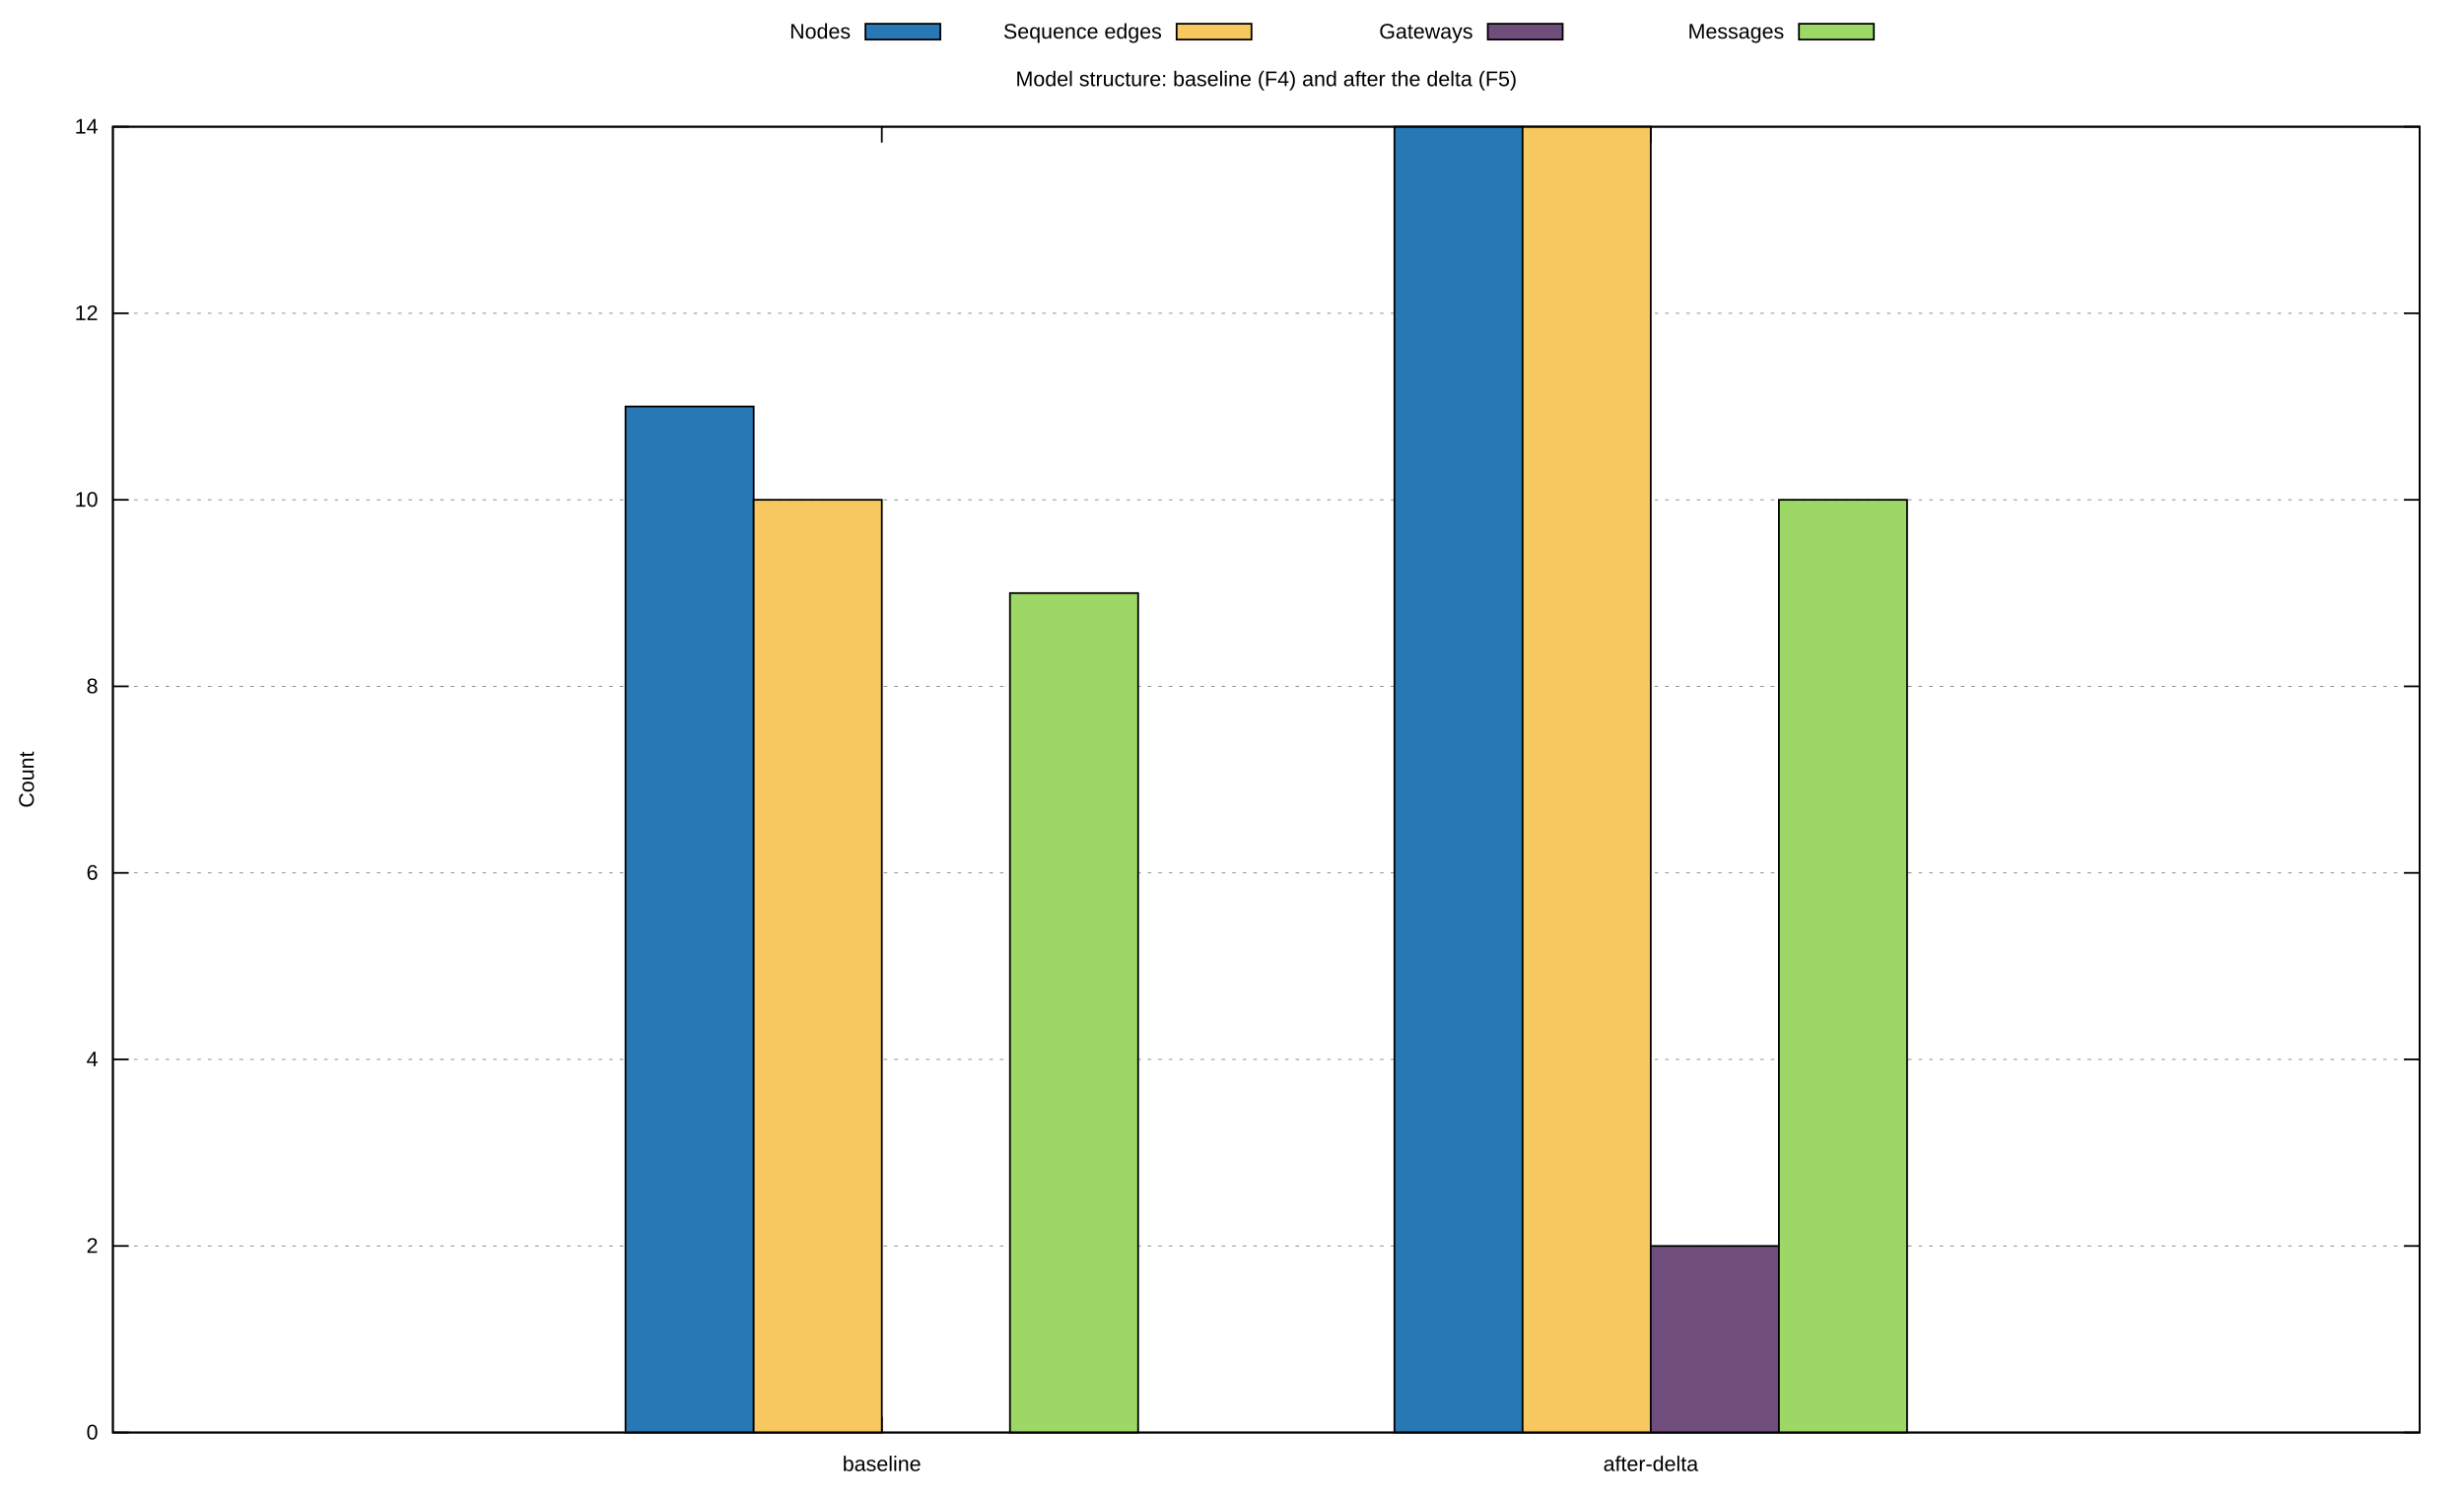
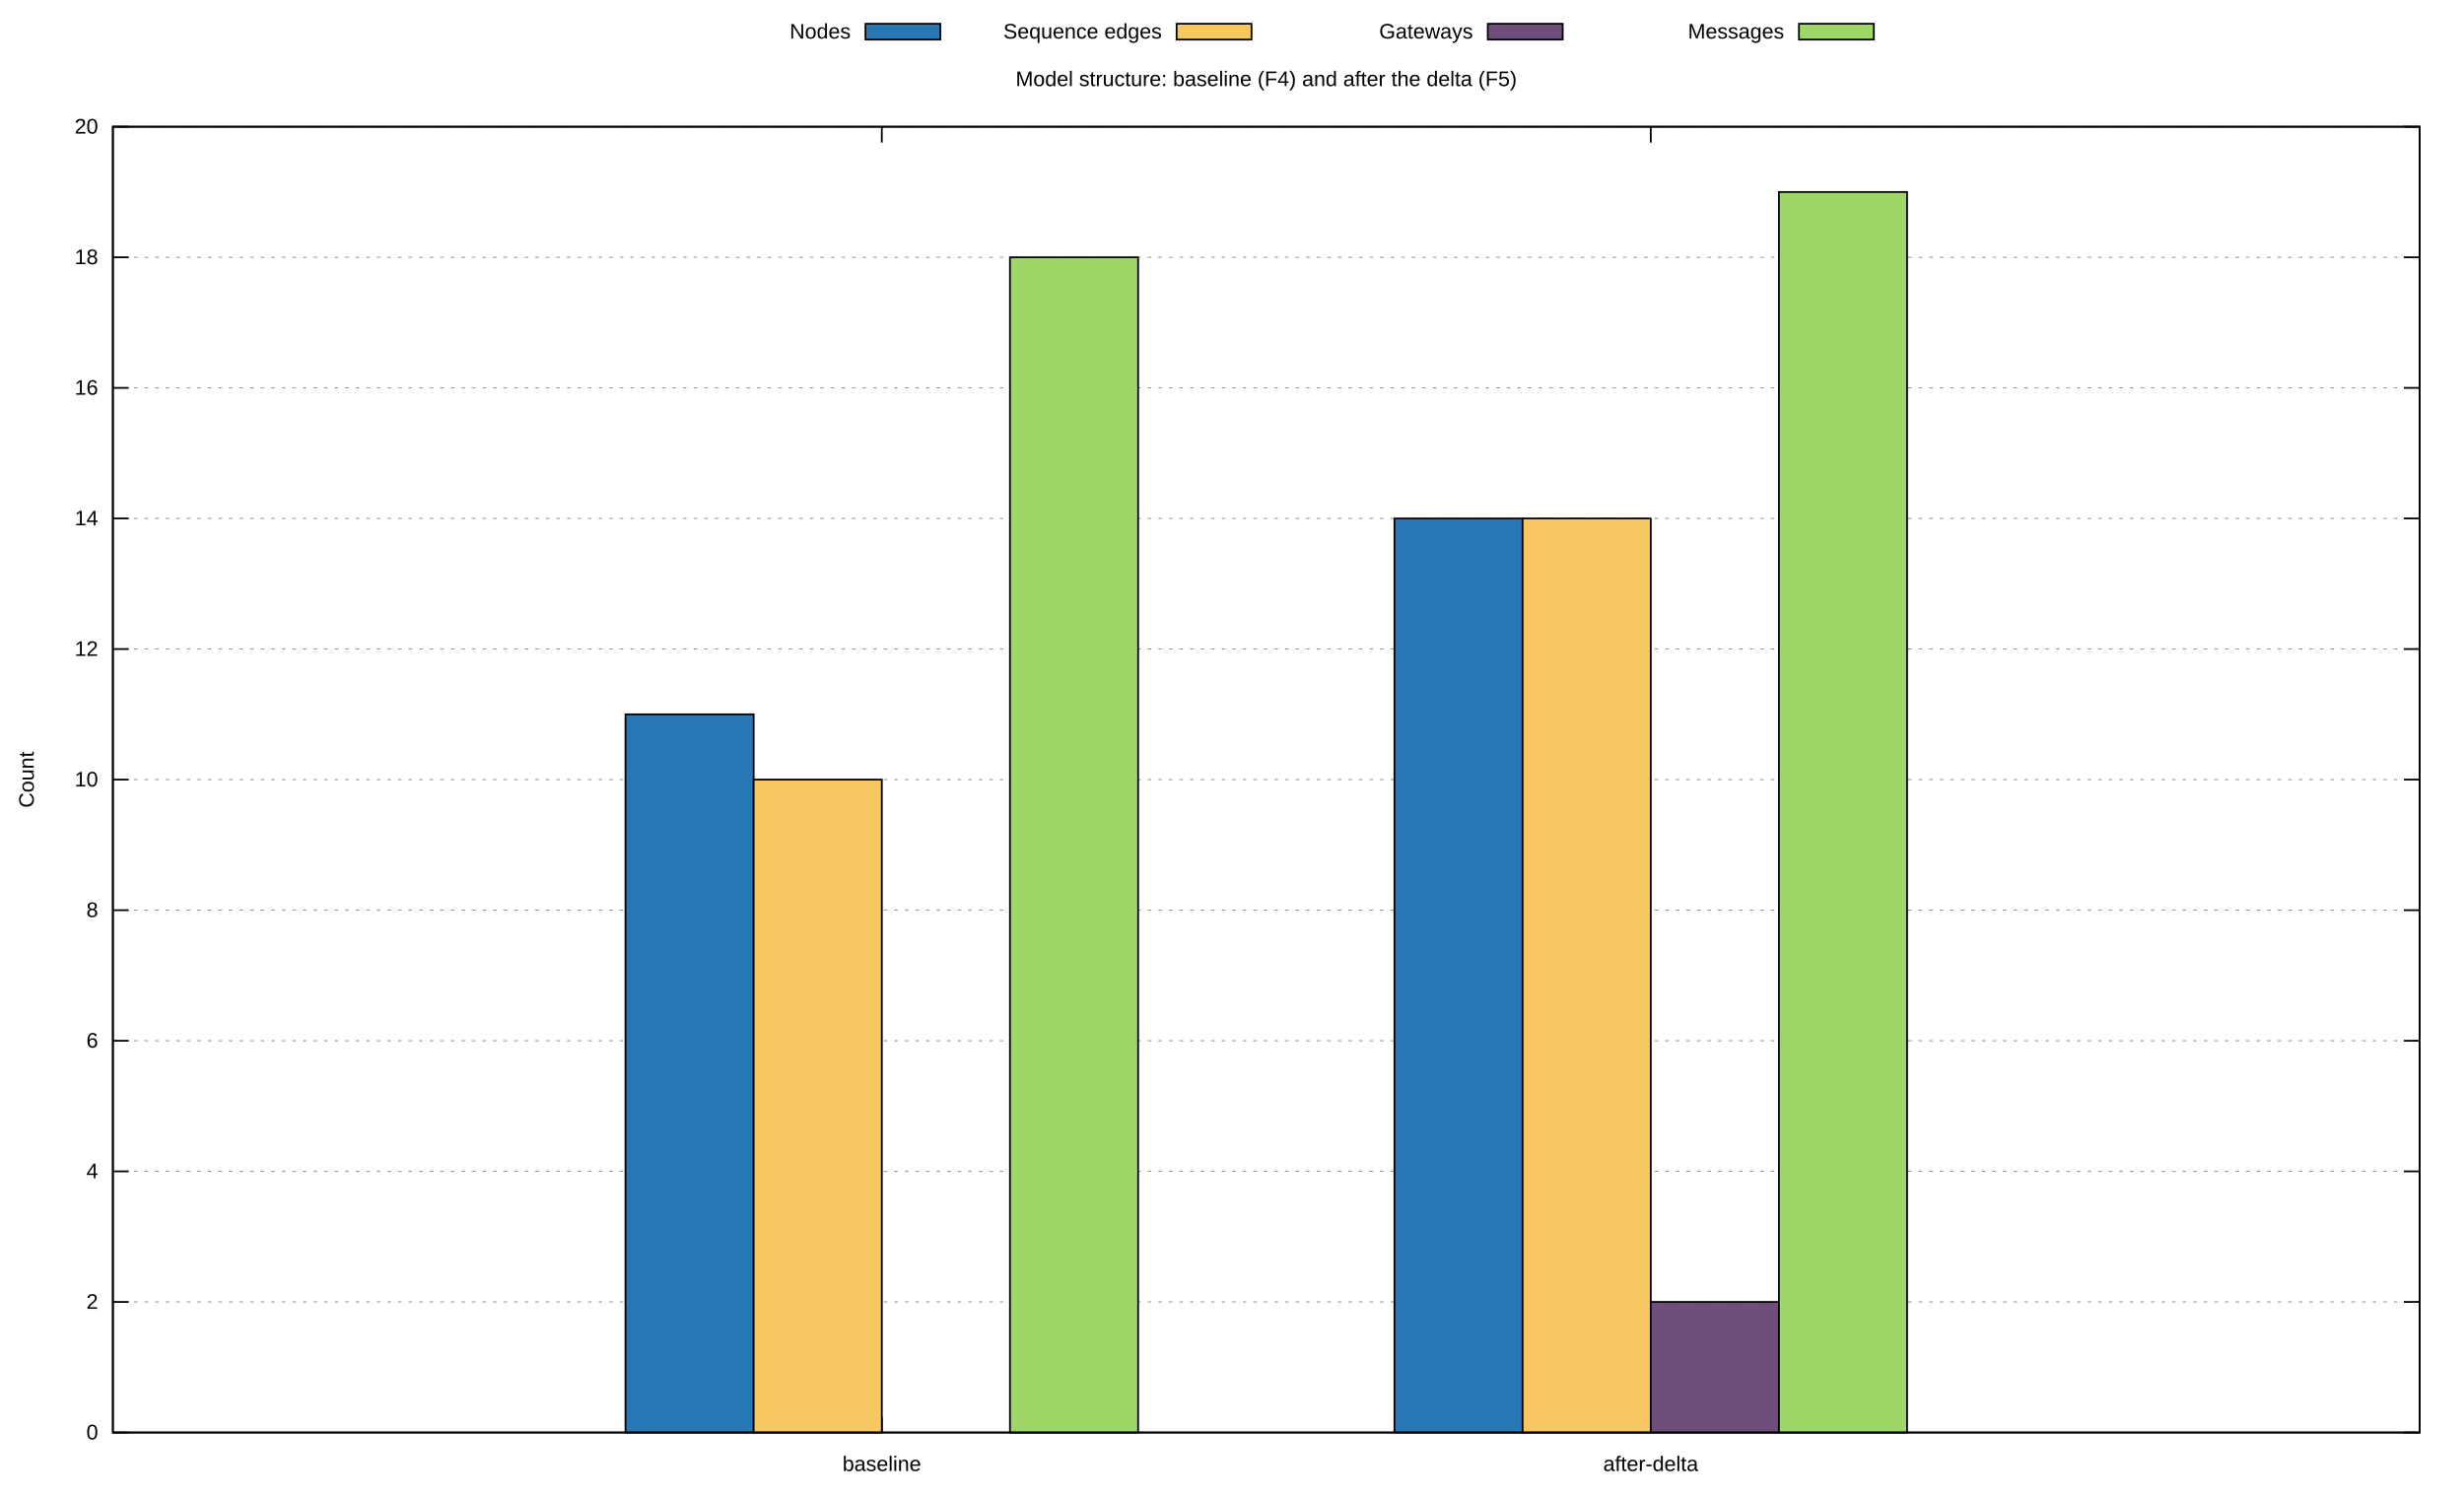
<svg xmlns="http://www.w3.org/2000/svg" xmlns:xlink="http://www.w3.org/1999/xlink" width="1400" height="850" viewBox="0 0 1400 850">
  <g id="gnuplot_canvas">
    <rect x="0" y="0" width="1400" height="850" fill="none" />
    <defs>
      <circle id="gpDot" r="0.5" stroke-width="0.5" stroke="currentColor" />
      <path id="gpPt0" stroke-width="0.222" stroke="currentColor" d="M-1,0 h2 M0,-1 v2" />
      <path id="gpPt1" stroke-width="0.222" stroke="currentColor" d="M-1,-1 L1,1 M1,-1 L-1,1" />
      <path id="gpPt2" stroke-width="0.222" stroke="currentColor" d="M-1,0 L1,0 M0,-1 L0,1 M-1,-1 L1,1 M-1,1 L1,-1" />
      <rect id="gpPt3" stroke-width="0.222" stroke="currentColor" x="-1" y="-1" width="2" height="2" />
      <rect id="gpPt4" stroke-width="0.222" stroke="currentColor" fill="currentColor" x="-1" y="-1" width="2" height="2" />
      <circle id="gpPt5" stroke-width="0.222" stroke="currentColor" cx="0" cy="0" r="1" />
      <use xlink:href="#gpPt5" id="gpPt6" fill="currentColor" stroke="none" />
      <path id="gpPt7" stroke-width="0.222" stroke="currentColor" d="M0,-1.33 L-1.33,0.67 L1.33,0.67 z" />
      <use xlink:href="#gpPt7" id="gpPt8" fill="currentColor" stroke="none" />
      <use xlink:href="#gpPt7" id="gpPt9" stroke="currentColor" transform="rotate(180)" />
      <use xlink:href="#gpPt9" id="gpPt10" fill="currentColor" stroke="none" />
      <use xlink:href="#gpPt3" id="gpPt11" stroke="currentColor" transform="rotate(45)" />
      <use xlink:href="#gpPt11" id="gpPt12" fill="currentColor" stroke="none" />
      <path id="gpPt13" stroke-width="0.222" stroke="currentColor" d="M0,1.330 L1.265,0.411 L0.782,-1.067 L-0.782,-1.076 L-1.265,0.411 z" />
      <use xlink:href="#gpPt13" id="gpPt14" fill="currentColor" stroke="none" />
      <filter id="textbox" filterUnits="objectBoundingBox" x="0" y="0" height="1" width="1">
        <feFlood flood-color="white" flood-opacity="1" result="bgnd" />
        <feComposite in="SourceGraphic" in2="bgnd" operator="atop" />
      </filter>
      <filter id="greybox" filterUnits="objectBoundingBox" x="0" y="0" height="1" width="1">
        <feFlood flood-color="lightgrey" flood-opacity="1" result="grey" />
        <feComposite in="SourceGraphic" in2="grey" operator="atop" />
      </filter>
    </defs>
    <g fill="none" color="white" stroke="currentColor" stroke-width="1.00" stroke-linecap="butt" stroke-linejoin="miter">
</g>
    <g fill="none" color="black" stroke="currentColor" stroke-width="1.00" stroke-linecap="butt" stroke-linejoin="miter">
</g>
    <g fill="none" color="black" stroke="black" stroke-width="0.50" stroke-linecap="butt" stroke-linejoin="miter">
</g>
    <g fill="none" color="gray" stroke="currentColor" stroke-width="0.50" stroke-linecap="butt" stroke-linejoin="miter">
      <path stroke="gray" stroke-dasharray="2,4" class="gridline" d="M64.14,814.00 L1374.82,814.00  " />
    </g>
    <g fill="none" color="gray" stroke="gray" stroke-width="1.00" stroke-linecap="butt" stroke-linejoin="miter">
</g>
    <g fill="none" color="black" stroke="currentColor" stroke-width="1.00" stroke-linecap="butt" stroke-linejoin="miter">
      <path stroke="black" d="M64.14,814.00 L73.14,814.00 M1374.82,814.00 L1365.82,814.00  " />
      <g transform="translate(55.75,817.90)" stroke="none" fill="black" font-family="Arial" font-size="12.00" text-anchor="end">
        <text>
          <tspan font-family="Arial"> 0</tspan>
        </text>
      </g>
    </g>
    <g fill="none" color="black" stroke="currentColor" stroke-width="1.00" stroke-linecap="butt" stroke-linejoin="miter">
</g>
    <g fill="none" color="black" stroke="black" stroke-width="0.50" stroke-linecap="butt" stroke-linejoin="miter">
</g>
    <g fill="none" color="gray" stroke="currentColor" stroke-width="0.50" stroke-linecap="butt" stroke-linejoin="miter">
-       <path stroke="gray" stroke-dasharray="2,4" class="gridline" d="M64.14,708.00 L1374.82,708.00  " />
-     </g>
-     <g fill="none" color="gray" stroke="gray" stroke-width="1.00" stroke-linecap="butt" stroke-linejoin="miter">
- </g>
-     <g fill="none" color="black" stroke="currentColor" stroke-width="1.00" stroke-linecap="butt" stroke-linejoin="miter">
-       <path stroke="black" d="M64.14,708.00 L73.14,708.00 M1374.82,708.00 L1365.82,708.00  " />
-       <g transform="translate(55.75,711.90)" stroke="none" fill="black" font-family="Arial" font-size="12.00" text-anchor="end">
+       <path stroke="gray" stroke-dasharray="2,4" class="gridline" d="M64.14,739.80 L1374.82,739.80  " />
+     </g>
+     <g fill="none" color="gray" stroke="gray" stroke-width="1.00" stroke-linecap="butt" stroke-linejoin="miter">
+ </g>
+     <g fill="none" color="black" stroke="currentColor" stroke-width="1.00" stroke-linecap="butt" stroke-linejoin="miter">
+       <path stroke="black" d="M64.14,739.80 L73.14,739.80 M1374.82,739.80 L1365.82,739.80  " />
+       <g transform="translate(55.75,743.70)" stroke="none" fill="black" font-family="Arial" font-size="12.00" text-anchor="end">
        <text>
          <tspan font-family="Arial"> 2</tspan>
        </text>
      </g>
    </g>
    <g fill="none" color="black" stroke="currentColor" stroke-width="1.00" stroke-linecap="butt" stroke-linejoin="miter">
</g>
    <g fill="none" color="black" stroke="black" stroke-width="0.50" stroke-linecap="butt" stroke-linejoin="miter">
</g>
    <g fill="none" color="gray" stroke="currentColor" stroke-width="0.50" stroke-linecap="butt" stroke-linejoin="miter">
-       <path stroke="gray" stroke-dasharray="2,4" class="gridline" d="M64.14,602.00 L1374.82,602.00  " />
-     </g>
-     <g fill="none" color="gray" stroke="gray" stroke-width="1.00" stroke-linecap="butt" stroke-linejoin="miter">
- </g>
-     <g fill="none" color="black" stroke="currentColor" stroke-width="1.00" stroke-linecap="butt" stroke-linejoin="miter">
-       <path stroke="black" d="M64.14,602.00 L73.14,602.00 M1374.82,602.00 L1365.82,602.00  " />
-       <g transform="translate(55.75,605.90)" stroke="none" fill="black" font-family="Arial" font-size="12.00" text-anchor="end">
+       <path stroke="gray" stroke-dasharray="2,4" class="gridline" d="M64.14,665.60 L1374.82,665.60  " />
+     </g>
+     <g fill="none" color="gray" stroke="gray" stroke-width="1.00" stroke-linecap="butt" stroke-linejoin="miter">
+ </g>
+     <g fill="none" color="black" stroke="currentColor" stroke-width="1.00" stroke-linecap="butt" stroke-linejoin="miter">
+       <path stroke="black" d="M64.14,665.60 L73.14,665.60 M1374.82,665.60 L1365.82,665.60  " />
+       <g transform="translate(55.75,669.50)" stroke="none" fill="black" font-family="Arial" font-size="12.00" text-anchor="end">
        <text>
          <tspan font-family="Arial"> 4</tspan>
        </text>
      </g>
    </g>
    <g fill="none" color="black" stroke="currentColor" stroke-width="1.00" stroke-linecap="butt" stroke-linejoin="miter">
</g>
    <g fill="none" color="black" stroke="black" stroke-width="0.50" stroke-linecap="butt" stroke-linejoin="miter">
</g>
    <g fill="none" color="gray" stroke="currentColor" stroke-width="0.50" stroke-linecap="butt" stroke-linejoin="miter">
-       <path stroke="gray" stroke-dasharray="2,4" class="gridline" d="M64.14,496.00 L1374.82,496.00  " />
-     </g>
-     <g fill="none" color="gray" stroke="gray" stroke-width="1.00" stroke-linecap="butt" stroke-linejoin="miter">
- </g>
-     <g fill="none" color="black" stroke="currentColor" stroke-width="1.00" stroke-linecap="butt" stroke-linejoin="miter">
-       <path stroke="black" d="M64.14,496.00 L73.14,496.00 M1374.82,496.00 L1365.82,496.00  " />
-       <g transform="translate(55.75,499.90)" stroke="none" fill="black" font-family="Arial" font-size="12.00" text-anchor="end">
+       <path stroke="gray" stroke-dasharray="2,4" class="gridline" d="M64.14,591.40 L1374.82,591.40  " />
+     </g>
+     <g fill="none" color="gray" stroke="gray" stroke-width="1.00" stroke-linecap="butt" stroke-linejoin="miter">
+ </g>
+     <g fill="none" color="black" stroke="currentColor" stroke-width="1.00" stroke-linecap="butt" stroke-linejoin="miter">
+       <path stroke="black" d="M64.14,591.40 L73.14,591.40 M1374.82,591.40 L1365.82,591.40  " />
+       <g transform="translate(55.75,595.30)" stroke="none" fill="black" font-family="Arial" font-size="12.00" text-anchor="end">
        <text>
          <tspan font-family="Arial"> 6</tspan>
        </text>
      </g>
    </g>
    <g fill="none" color="black" stroke="currentColor" stroke-width="1.00" stroke-linecap="butt" stroke-linejoin="miter">
</g>
    <g fill="none" color="black" stroke="black" stroke-width="0.50" stroke-linecap="butt" stroke-linejoin="miter">
</g>
    <g fill="none" color="gray" stroke="currentColor" stroke-width="0.50" stroke-linecap="butt" stroke-linejoin="miter">
-       <path stroke="gray" stroke-dasharray="2,4" class="gridline" d="M64.14,390.01 L1374.82,390.01  " />
-     </g>
-     <g fill="none" color="gray" stroke="gray" stroke-width="1.00" stroke-linecap="butt" stroke-linejoin="miter">
- </g>
-     <g fill="none" color="black" stroke="currentColor" stroke-width="1.00" stroke-linecap="butt" stroke-linejoin="miter">
-       <path stroke="black" d="M64.14,390.01 L73.14,390.01 M1374.82,390.01 L1365.82,390.01  " />
-       <g transform="translate(55.75,393.91)" stroke="none" fill="black" font-family="Arial" font-size="12.00" text-anchor="end">
+       <path stroke="gray" stroke-dasharray="2,4" class="gridline" d="M64.14,517.20 L1374.82,517.20  " />
+     </g>
+     <g fill="none" color="gray" stroke="gray" stroke-width="1.00" stroke-linecap="butt" stroke-linejoin="miter">
+ </g>
+     <g fill="none" color="black" stroke="currentColor" stroke-width="1.00" stroke-linecap="butt" stroke-linejoin="miter">
+       <path stroke="black" d="M64.14,517.20 L73.14,517.20 M1374.82,517.20 L1365.82,517.20  " />
+       <g transform="translate(55.75,521.10)" stroke="none" fill="black" font-family="Arial" font-size="12.00" text-anchor="end">
        <text>
          <tspan font-family="Arial"> 8</tspan>
        </text>
      </g>
    </g>
    <g fill="none" color="black" stroke="currentColor" stroke-width="1.00" stroke-linecap="butt" stroke-linejoin="miter">
</g>
    <g fill="none" color="black" stroke="black" stroke-width="0.50" stroke-linecap="butt" stroke-linejoin="miter">
</g>
    <g fill="none" color="gray" stroke="currentColor" stroke-width="0.50" stroke-linecap="butt" stroke-linejoin="miter">
-       <path stroke="gray" stroke-dasharray="2,4" class="gridline" d="M64.14,284.01 L1374.82,284.01  " />
-     </g>
-     <g fill="none" color="gray" stroke="gray" stroke-width="1.00" stroke-linecap="butt" stroke-linejoin="miter">
- </g>
-     <g fill="none" color="black" stroke="currentColor" stroke-width="1.00" stroke-linecap="butt" stroke-linejoin="miter">
-       <path stroke="black" d="M64.14,284.01 L73.14,284.01 M1374.82,284.01 L1365.82,284.01  " />
-       <g transform="translate(55.75,287.91)" stroke="none" fill="black" font-family="Arial" font-size="12.00" text-anchor="end">
+       <path stroke="gray" stroke-dasharray="2,4" class="gridline" d="M64.14,443.00 L1374.82,443.00  " />
+     </g>
+     <g fill="none" color="gray" stroke="gray" stroke-width="1.00" stroke-linecap="butt" stroke-linejoin="miter">
+ </g>
+     <g fill="none" color="black" stroke="currentColor" stroke-width="1.00" stroke-linecap="butt" stroke-linejoin="miter">
+       <path stroke="black" d="M64.14,443.00 L73.14,443.00 M1374.82,443.00 L1365.82,443.00  " />
+       <g transform="translate(55.75,446.90)" stroke="none" fill="black" font-family="Arial" font-size="12.00" text-anchor="end">
        <text>
          <tspan font-family="Arial"> 10</tspan>
        </text>
      </g>
    </g>
    <g fill="none" color="black" stroke="currentColor" stroke-width="1.00" stroke-linecap="butt" stroke-linejoin="miter">
</g>
    <g fill="none" color="black" stroke="black" stroke-width="0.50" stroke-linecap="butt" stroke-linejoin="miter">
</g>
    <g fill="none" color="gray" stroke="currentColor" stroke-width="0.50" stroke-linecap="butt" stroke-linejoin="miter">
-       <path stroke="gray" stroke-dasharray="2,4" class="gridline" d="M64.14,178.01 L1374.82,178.01  " />
-     </g>
-     <g fill="none" color="gray" stroke="gray" stroke-width="1.00" stroke-linecap="butt" stroke-linejoin="miter">
- </g>
-     <g fill="none" color="black" stroke="currentColor" stroke-width="1.00" stroke-linecap="butt" stroke-linejoin="miter">
-       <path stroke="black" d="M64.14,178.01 L73.14,178.01 M1374.82,178.01 L1365.82,178.01  " />
-       <g transform="translate(55.75,181.91)" stroke="none" fill="black" font-family="Arial" font-size="12.00" text-anchor="end">
+       <path stroke="gray" stroke-dasharray="2,4" class="gridline" d="M64.14,368.81 L1374.82,368.81  " />
+     </g>
+     <g fill="none" color="gray" stroke="gray" stroke-width="1.00" stroke-linecap="butt" stroke-linejoin="miter">
+ </g>
+     <g fill="none" color="black" stroke="currentColor" stroke-width="1.00" stroke-linecap="butt" stroke-linejoin="miter">
+       <path stroke="black" d="M64.14,368.81 L73.14,368.81 M1374.82,368.81 L1365.82,368.81  " />
+       <g transform="translate(55.75,372.71)" stroke="none" fill="black" font-family="Arial" font-size="12.00" text-anchor="end">
        <text>
          <tspan font-family="Arial"> 12</tspan>
+         </text>
+       </g>
+     </g>
+     <g fill="none" color="black" stroke="currentColor" stroke-width="1.00" stroke-linecap="butt" stroke-linejoin="miter">
+ </g>
+     <g fill="none" color="black" stroke="black" stroke-width="0.50" stroke-linecap="butt" stroke-linejoin="miter">
+ </g>
+     <g fill="none" color="gray" stroke="currentColor" stroke-width="0.50" stroke-linecap="butt" stroke-linejoin="miter">
+       <path stroke="gray" stroke-dasharray="2,4" class="gridline" d="M64.14,294.61 L1374.82,294.61  " />
+     </g>
+     <g fill="none" color="gray" stroke="gray" stroke-width="1.00" stroke-linecap="butt" stroke-linejoin="miter">
+ </g>
+     <g fill="none" color="black" stroke="currentColor" stroke-width="1.00" stroke-linecap="butt" stroke-linejoin="miter">
+       <path stroke="black" d="M64.14,294.61 L73.14,294.61 M1374.82,294.61 L1365.82,294.61  " />
+       <g transform="translate(55.75,298.51)" stroke="none" fill="black" font-family="Arial" font-size="12.00" text-anchor="end">
+         <text>
+           <tspan font-family="Arial"> 14</tspan>
+         </text>
+       </g>
+     </g>
+     <g fill="none" color="black" stroke="currentColor" stroke-width="1.00" stroke-linecap="butt" stroke-linejoin="miter">
+ </g>
+     <g fill="none" color="black" stroke="black" stroke-width="0.50" stroke-linecap="butt" stroke-linejoin="miter">
+ </g>
+     <g fill="none" color="gray" stroke="currentColor" stroke-width="0.50" stroke-linecap="butt" stroke-linejoin="miter">
+       <path stroke="gray" stroke-dasharray="2,4" class="gridline" d="M64.14,220.41 L1374.82,220.41  " />
+     </g>
+     <g fill="none" color="gray" stroke="gray" stroke-width="1.00" stroke-linecap="butt" stroke-linejoin="miter">
+ </g>
+     <g fill="none" color="black" stroke="currentColor" stroke-width="1.00" stroke-linecap="butt" stroke-linejoin="miter">
+       <path stroke="black" d="M64.14,220.41 L73.14,220.41 M1374.82,220.41 L1365.82,220.41  " />
+       <g transform="translate(55.75,224.31)" stroke="none" fill="black" font-family="Arial" font-size="12.00" text-anchor="end">
+         <text>
+           <tspan font-family="Arial"> 16</tspan>
+         </text>
+       </g>
+     </g>
+     <g fill="none" color="black" stroke="currentColor" stroke-width="1.00" stroke-linecap="butt" stroke-linejoin="miter">
+ </g>
+     <g fill="none" color="black" stroke="black" stroke-width="0.50" stroke-linecap="butt" stroke-linejoin="miter">
+ </g>
+     <g fill="none" color="gray" stroke="currentColor" stroke-width="0.50" stroke-linecap="butt" stroke-linejoin="miter">
+       <path stroke="gray" stroke-dasharray="2,4" class="gridline" d="M64.14,146.21 L1374.82,146.21  " />
+     </g>
+     <g fill="none" color="gray" stroke="gray" stroke-width="1.00" stroke-linecap="butt" stroke-linejoin="miter">
+ </g>
+     <g fill="none" color="black" stroke="currentColor" stroke-width="1.00" stroke-linecap="butt" stroke-linejoin="miter">
+       <path stroke="black" d="M64.14,146.21 L73.14,146.21 M1374.82,146.21 L1365.82,146.21  " />
+       <g transform="translate(55.75,150.11)" stroke="none" fill="black" font-family="Arial" font-size="12.00" text-anchor="end">
+         <text>
+           <tspan font-family="Arial"> 18</tspan>
        </text>
      </g>
    </g>
    <g fill="none" color="black" stroke="currentColor" stroke-width="1.00" stroke-linecap="butt" stroke-linejoin="miter">
</g>
    <g fill="none" color="black" stroke="black" stroke-width="0.50" stroke-linecap="butt" stroke-linejoin="miter">
</g>
    <g fill="none" color="gray" stroke="currentColor" stroke-width="0.50" stroke-linecap="butt" stroke-linejoin="miter">
      <path stroke="gray" stroke-dasharray="2,4" class="gridline" d="M64.14,72.01 L1374.82,72.01  " />
    </g>
    <g fill="none" color="gray" stroke="gray" stroke-width="1.00" stroke-linecap="butt" stroke-linejoin="miter">
</g>
    <g fill="none" color="black" stroke="currentColor" stroke-width="1.00" stroke-linecap="butt" stroke-linejoin="miter">
      <path stroke="black" d="M64.14,72.01 L73.14,72.01 M1374.82,72.01 L1365.82,72.01  " />
      <g transform="translate(55.75,75.91)" stroke="none" fill="black" font-family="Arial" font-size="12.00" text-anchor="end">
        <text>
-           <tspan font-family="Arial"> 14</tspan>
+           <tspan font-family="Arial"> 20</tspan>
        </text>
      </g>
    </g>
    <g fill="none" color="black" stroke="currentColor" stroke-width="1.00" stroke-linecap="butt" stroke-linejoin="miter">
      <path stroke="black" d="M501.03,814.00 L501.03,805.00 M501.03,72.01 L501.03,81.01  " />
      <g transform="translate(501.03,835.90)" stroke="none" fill="black" font-family="Arial" font-size="12.00" text-anchor="middle">
        <text>
          <tspan font-family="Arial">baseline</tspan>
        </text>
      </g>
    </g>
    <g fill="none" color="black" stroke="currentColor" stroke-width="1.00" stroke-linecap="butt" stroke-linejoin="miter">
      <path stroke="black" d="M937.93,814.00 L937.93,805.00 M937.93,72.01 L937.93,81.01  " />
      <g transform="translate(937.93,835.90)" stroke="none" fill="black" font-family="Arial" font-size="12.00" text-anchor="middle">
        <text>
          <tspan font-family="Arial">after-delta</tspan>
        </text>
      </g>
    </g>
    <g fill="none" color="black" stroke="currentColor" stroke-width="1.00" stroke-linecap="butt" stroke-linejoin="miter">
</g>
    <g fill="none" color="black" stroke="currentColor" stroke-width="1.00" stroke-linecap="butt" stroke-linejoin="miter">
      <path stroke="black" d="M64.14,72.01 L64.14,814.00 L1374.82,814.00 L1374.82,72.01 L64.14,72.01 Z  " />
    </g>
    <g fill="none" color="black" stroke="currentColor" stroke-width="1.00" stroke-linecap="butt" stroke-linejoin="miter">
</g>
    <g id="gnuplot_plot_1">
      <g fill="none" color="black" stroke="currentColor" stroke-width="1.00" stroke-linecap="butt" stroke-linejoin="miter">
        <g transform="translate(483.34,21.90)" stroke="none" fill="black" font-family="Arial" font-size="12.00" text-anchor="end">
          <text>
            <tspan font-family="Arial">Nodes</tspan>
          </text>
        </g>
      </g>
      <g fill="none" color="black" stroke="currentColor" stroke-width="1.00" stroke-linecap="butt" stroke-linejoin="miter">
        <g stroke="none" shape-rendering="crispEdges">
          <polygon fill="rgb( 40, 120, 181)" points="491.73,22.50 534.29,22.50 534.29,13.50 491.73,13.50 " />
        </g>
        <path stroke="black" d="M491.73,22.50 L534.29,22.50 L534.29,13.50 L491.73,13.50 L491.73,22.50 Z  " />
      </g>
      <g fill="none" color="black" stroke="currentColor" stroke-width="1.00" stroke-linecap="butt" stroke-linejoin="miter">
        <g stroke="none" shape-rendering="crispEdges">
-           <polygon fill="rgb( 40, 120, 181)" points="355.40,814.00 428.23,814.00 428.23,231.00 355.40,231.00 " />
-         </g>
-         <path stroke="black" d="M355.40,814.00 L355.40,231.01 L428.22,231.01 L428.22,814.00 L355.40,814.00 Z  " />
-       </g>
-       <g fill="none" color="black" stroke="currentColor" stroke-width="1.00" stroke-linecap="butt" stroke-linejoin="miter">
-         <g stroke="none" shape-rendering="crispEdges">
-           <polygon fill="rgb( 40, 120, 181)" points="792.30,814.00 865.12,814.00 865.12,72.00 792.30,72.00 " />
-         </g>
-         <path stroke="black" d="M792.30,814.00 L792.30,72.01 L865.11,72.01 L865.11,814.00 L792.30,814.00 Z  " />
+           <polygon fill="rgb( 40, 120, 181)" points="355.40,814.00 428.23,814.00 428.23,405.90 355.40,405.90 " />
+         </g>
+         <path stroke="black" d="M355.40,814.00 L355.40,405.91 L428.22,405.91 L428.22,814.00 L355.40,814.00 Z  " />
+       </g>
+       <g fill="none" color="black" stroke="currentColor" stroke-width="1.00" stroke-linecap="butt" stroke-linejoin="miter">
+         <g stroke="none" shape-rendering="crispEdges">
+           <polygon fill="rgb( 40, 120, 181)" points="792.30,814.00 865.12,814.00 865.12,294.60 792.30,294.60 " />
+         </g>
+         <path stroke="black" d="M792.30,814.00 L792.30,294.61 L865.11,294.61 L865.11,814.00 L792.30,814.00 Z  " />
      </g>
      <g fill="none" color="black" stroke="currentColor" stroke-width="1.00" stroke-linecap="butt" stroke-linejoin="miter">
</g>
    </g>
    <g id="gnuplot_plot_2">
      <g fill="none" color="black" stroke="currentColor" stroke-width="1.00" stroke-linecap="butt" stroke-linejoin="miter">
        <g transform="translate(660.14,21.90)" stroke="none" fill="black" font-family="Arial" font-size="12.00" text-anchor="end">
          <text>
            <tspan font-family="Arial">Sequence edges</tspan>
          </text>
        </g>
      </g>
      <g fill="none" color="black" stroke="currentColor" stroke-width="1.00" stroke-linecap="butt" stroke-linejoin="miter">
        <g stroke="none" shape-rendering="crispEdges">
          <polygon fill="rgb(246, 200,  95)" points="668.53,22.50 711.09,22.50 711.09,13.50 668.53,13.50 " />
        </g>
        <path stroke="black" d="M668.53,22.50 L711.09,22.50 L711.09,13.50 L668.53,13.50 L668.53,22.50 Z  " />
      </g>
      <g fill="none" color="black" stroke="currentColor" stroke-width="1.00" stroke-linecap="butt" stroke-linejoin="miter">
        <g stroke="none" shape-rendering="crispEdges">
-           <polygon fill="rgb(246, 200,  95)" points="428.22,814.00 501.04,814.00 501.04,284.00 428.22,284.00 " />
-         </g>
-         <path stroke="black" d="M428.22,814.00 L428.22,284.01 L501.03,284.01 L501.03,814.00 L428.22,814.00 Z  " />
-       </g>
-       <g fill="none" color="black" stroke="currentColor" stroke-width="1.00" stroke-linecap="butt" stroke-linejoin="miter">
-         <g stroke="none" shape-rendering="crispEdges">
-           <polygon fill="rgb(246, 200,  95)" points="865.11,814.00 937.94,814.00 937.94,72.00 865.11,72.00 " />
-         </g>
-         <path stroke="black" d="M865.11,814.00 L865.11,72.01 L937.93,72.01 L937.93,814.00 L865.11,814.00 Z  " />
+           <polygon fill="rgb(246, 200,  95)" points="428.22,814.00 501.04,814.00 501.04,442.99 428.22,442.99 " />
+         </g>
+         <path stroke="black" d="M428.22,814.00 L428.22,443.00 L501.03,443.00 L501.03,814.00 L428.22,814.00 Z  " />
+       </g>
+       <g fill="none" color="black" stroke="currentColor" stroke-width="1.00" stroke-linecap="butt" stroke-linejoin="miter">
+         <g stroke="none" shape-rendering="crispEdges">
+           <polygon fill="rgb(246, 200,  95)" points="865.11,814.00 937.94,814.00 937.94,294.60 865.11,294.60 " />
+         </g>
+         <path stroke="black" d="M865.11,814.00 L865.11,294.61 L937.93,294.61 L937.93,814.00 L865.11,814.00 Z  " />
      </g>
      <g fill="none" color="black" stroke="currentColor" stroke-width="1.00" stroke-linecap="butt" stroke-linejoin="miter">
</g>
    </g>
    <g id="gnuplot_plot_3">
      <g fill="none" color="black" stroke="currentColor" stroke-width="1.00" stroke-linecap="butt" stroke-linejoin="miter">
        <g transform="translate(836.94,21.90)" stroke="none" fill="black" font-family="Arial" font-size="12.00" text-anchor="end">
          <text>
            <tspan font-family="Arial">Gateways</tspan>
          </text>
        </g>
      </g>
      <g fill="none" color="black" stroke="currentColor" stroke-width="1.00" stroke-linecap="butt" stroke-linejoin="miter">
        <g stroke="none" shape-rendering="crispEdges">
          <polygon fill="rgb(111,  78, 124)" points="845.33,22.50 887.89,22.50 887.89,13.50 845.33,13.50 " />
        </g>
        <path stroke="black" d="M845.33,22.50 L887.89,22.50 L887.89,13.50 L845.33,13.50 L845.33,22.50 Z  " />
      </g>
      <g fill="none" color="black" stroke="currentColor" stroke-width="1.00" stroke-linecap="butt" stroke-linejoin="miter">
        <g stroke="none" shape-rendering="crispEdges">
-           <polygon fill="rgb(111,  78, 124)" points="937.93,814.00 1010.75,814.00 1010.75,707.99 937.93,707.99 " />
-         </g>
-         <path stroke="black" d="M937.93,814.00 L937.93,708.00 L1010.74,708.00 L1010.74,814.00 L937.93,814.00 Z  " />
+           <polygon fill="rgb(111,  78, 124)" points="937.93,814.00 1010.75,814.00 1010.75,739.79 937.93,739.79 " />
+         </g>
+         <path stroke="black" d="M937.93,814.00 L937.93,739.80 L1010.74,739.80 L1010.74,814.00 L937.93,814.00 Z  " />
      </g>
      <g fill="none" color="black" stroke="currentColor" stroke-width="1.00" stroke-linecap="butt" stroke-linejoin="miter">
</g>
    </g>
    <g id="gnuplot_plot_4">
      <g fill="none" color="black" stroke="currentColor" stroke-width="1.00" stroke-linecap="butt" stroke-linejoin="miter">
        <g transform="translate(1013.74,21.90)" stroke="none" fill="black" font-family="Arial" font-size="12.00" text-anchor="end">
          <text>
            <tspan font-family="Arial">Messages</tspan>
          </text>
        </g>
      </g>
      <g fill="none" color="black" stroke="currentColor" stroke-width="1.00" stroke-linecap="butt" stroke-linejoin="miter">
        <g stroke="none" shape-rendering="crispEdges">
          <polygon fill="rgb(157, 216, 102)" points="1022.13,22.50 1064.69,22.50 1064.69,13.50 1022.13,13.50 " />
        </g>
        <path stroke="black" d="M1022.13,22.50 L1064.69,22.50 L1064.69,13.50 L1022.13,13.50 L1022.13,22.50 Z  " />
      </g>
      <g fill="none" color="black" stroke="currentColor" stroke-width="1.00" stroke-linecap="butt" stroke-linejoin="miter">
        <g stroke="none" shape-rendering="crispEdges">
-           <polygon fill="rgb(157, 216, 102)" points="573.85,814.00 646.67,814.00 646.67,337.00 573.85,337.00 " />
-         </g>
-         <path stroke="black" d="M573.85,814.00 L573.85,337.01 L646.66,337.01 L646.66,814.00 L573.85,814.00 Z  " />
-       </g>
-       <g fill="none" color="black" stroke="currentColor" stroke-width="1.00" stroke-linecap="butt" stroke-linejoin="miter">
-         <g stroke="none" shape-rendering="crispEdges">
-           <polygon fill="rgb(157, 216, 102)" points="1010.74,814.00 1083.57,814.00 1083.57,284.00 1010.74,284.00 " />
-         </g>
-         <path stroke="black" d="M1010.74,814.00 L1010.74,284.01 L1083.56,284.01 L1083.56,814.00 L1010.74,814.00 Z  " />
+           <polygon fill="rgb(157, 216, 102)" points="573.85,814.00 646.67,814.00 646.67,146.20 573.85,146.20 " />
+         </g>
+         <path stroke="black" d="M573.85,814.00 L573.85,146.21 L646.66,146.21 L646.66,814.00 L573.85,814.00 Z  " />
+       </g>
+       <g fill="none" color="black" stroke="currentColor" stroke-width="1.00" stroke-linecap="butt" stroke-linejoin="miter">
+         <g stroke="none" shape-rendering="crispEdges">
+           <polygon fill="rgb(157, 216, 102)" points="1010.74,814.00 1083.57,814.00 1083.57,109.10 1010.74,109.10 " />
+         </g>
+         <path stroke="black" d="M1010.74,814.00 L1010.74,109.11 L1083.56,109.11 L1083.56,814.00 L1010.74,814.00 Z  " />
      </g>
      <g fill="none" color="black" stroke="currentColor" stroke-width="1.00" stroke-linecap="butt" stroke-linejoin="miter">
</g>
    </g>
    <g fill="none" color="white" stroke="rgb(157, 216, 102)" stroke-width="2.00" stroke-linecap="butt" stroke-linejoin="miter">
</g>
    <g fill="none" color="black" stroke="currentColor" stroke-width="2.00" stroke-linecap="butt" stroke-linejoin="miter">
</g>
    <g fill="none" color="black" stroke="black" stroke-width="1.00" stroke-linecap="butt" stroke-linejoin="miter">
</g>
    <g fill="none" color="black" stroke="currentColor" stroke-width="1.00" stroke-linecap="butt" stroke-linejoin="miter">
      <path stroke="black" d="M64.14,72.01 L64.14,814.00 L1374.82,814.00 L1374.82,72.01 L64.14,72.01 Z  " />
      <g transform="translate(19.18,443.01) rotate(270.00)" stroke="none" fill="black" font-family="Arial" font-size="12.00" text-anchor="middle">
        <text>
          <tspan font-family="Arial">Count</tspan>
        </text>
      </g>
    </g>
    <g fill="none" color="black" stroke="currentColor" stroke-width="1.00" stroke-linecap="butt" stroke-linejoin="miter">
</g>
    <g fill="none" color="black" stroke="currentColor" stroke-width="1.00" stroke-linecap="butt" stroke-linejoin="miter">
      <g transform="translate(719.48,48.91)" stroke="none" fill="black" font-family="Arial" font-size="12.00" text-anchor="middle">
        <text>
          <tspan font-family="Arial">Model structure: baseline (F4) and after the delta (F5)</tspan>
        </text>
      </g>
    </g>
    <g fill="none" color="black" stroke="currentColor" stroke-width="1.00" stroke-linecap="butt" stroke-linejoin="miter">
</g>
  </g>
</svg>
